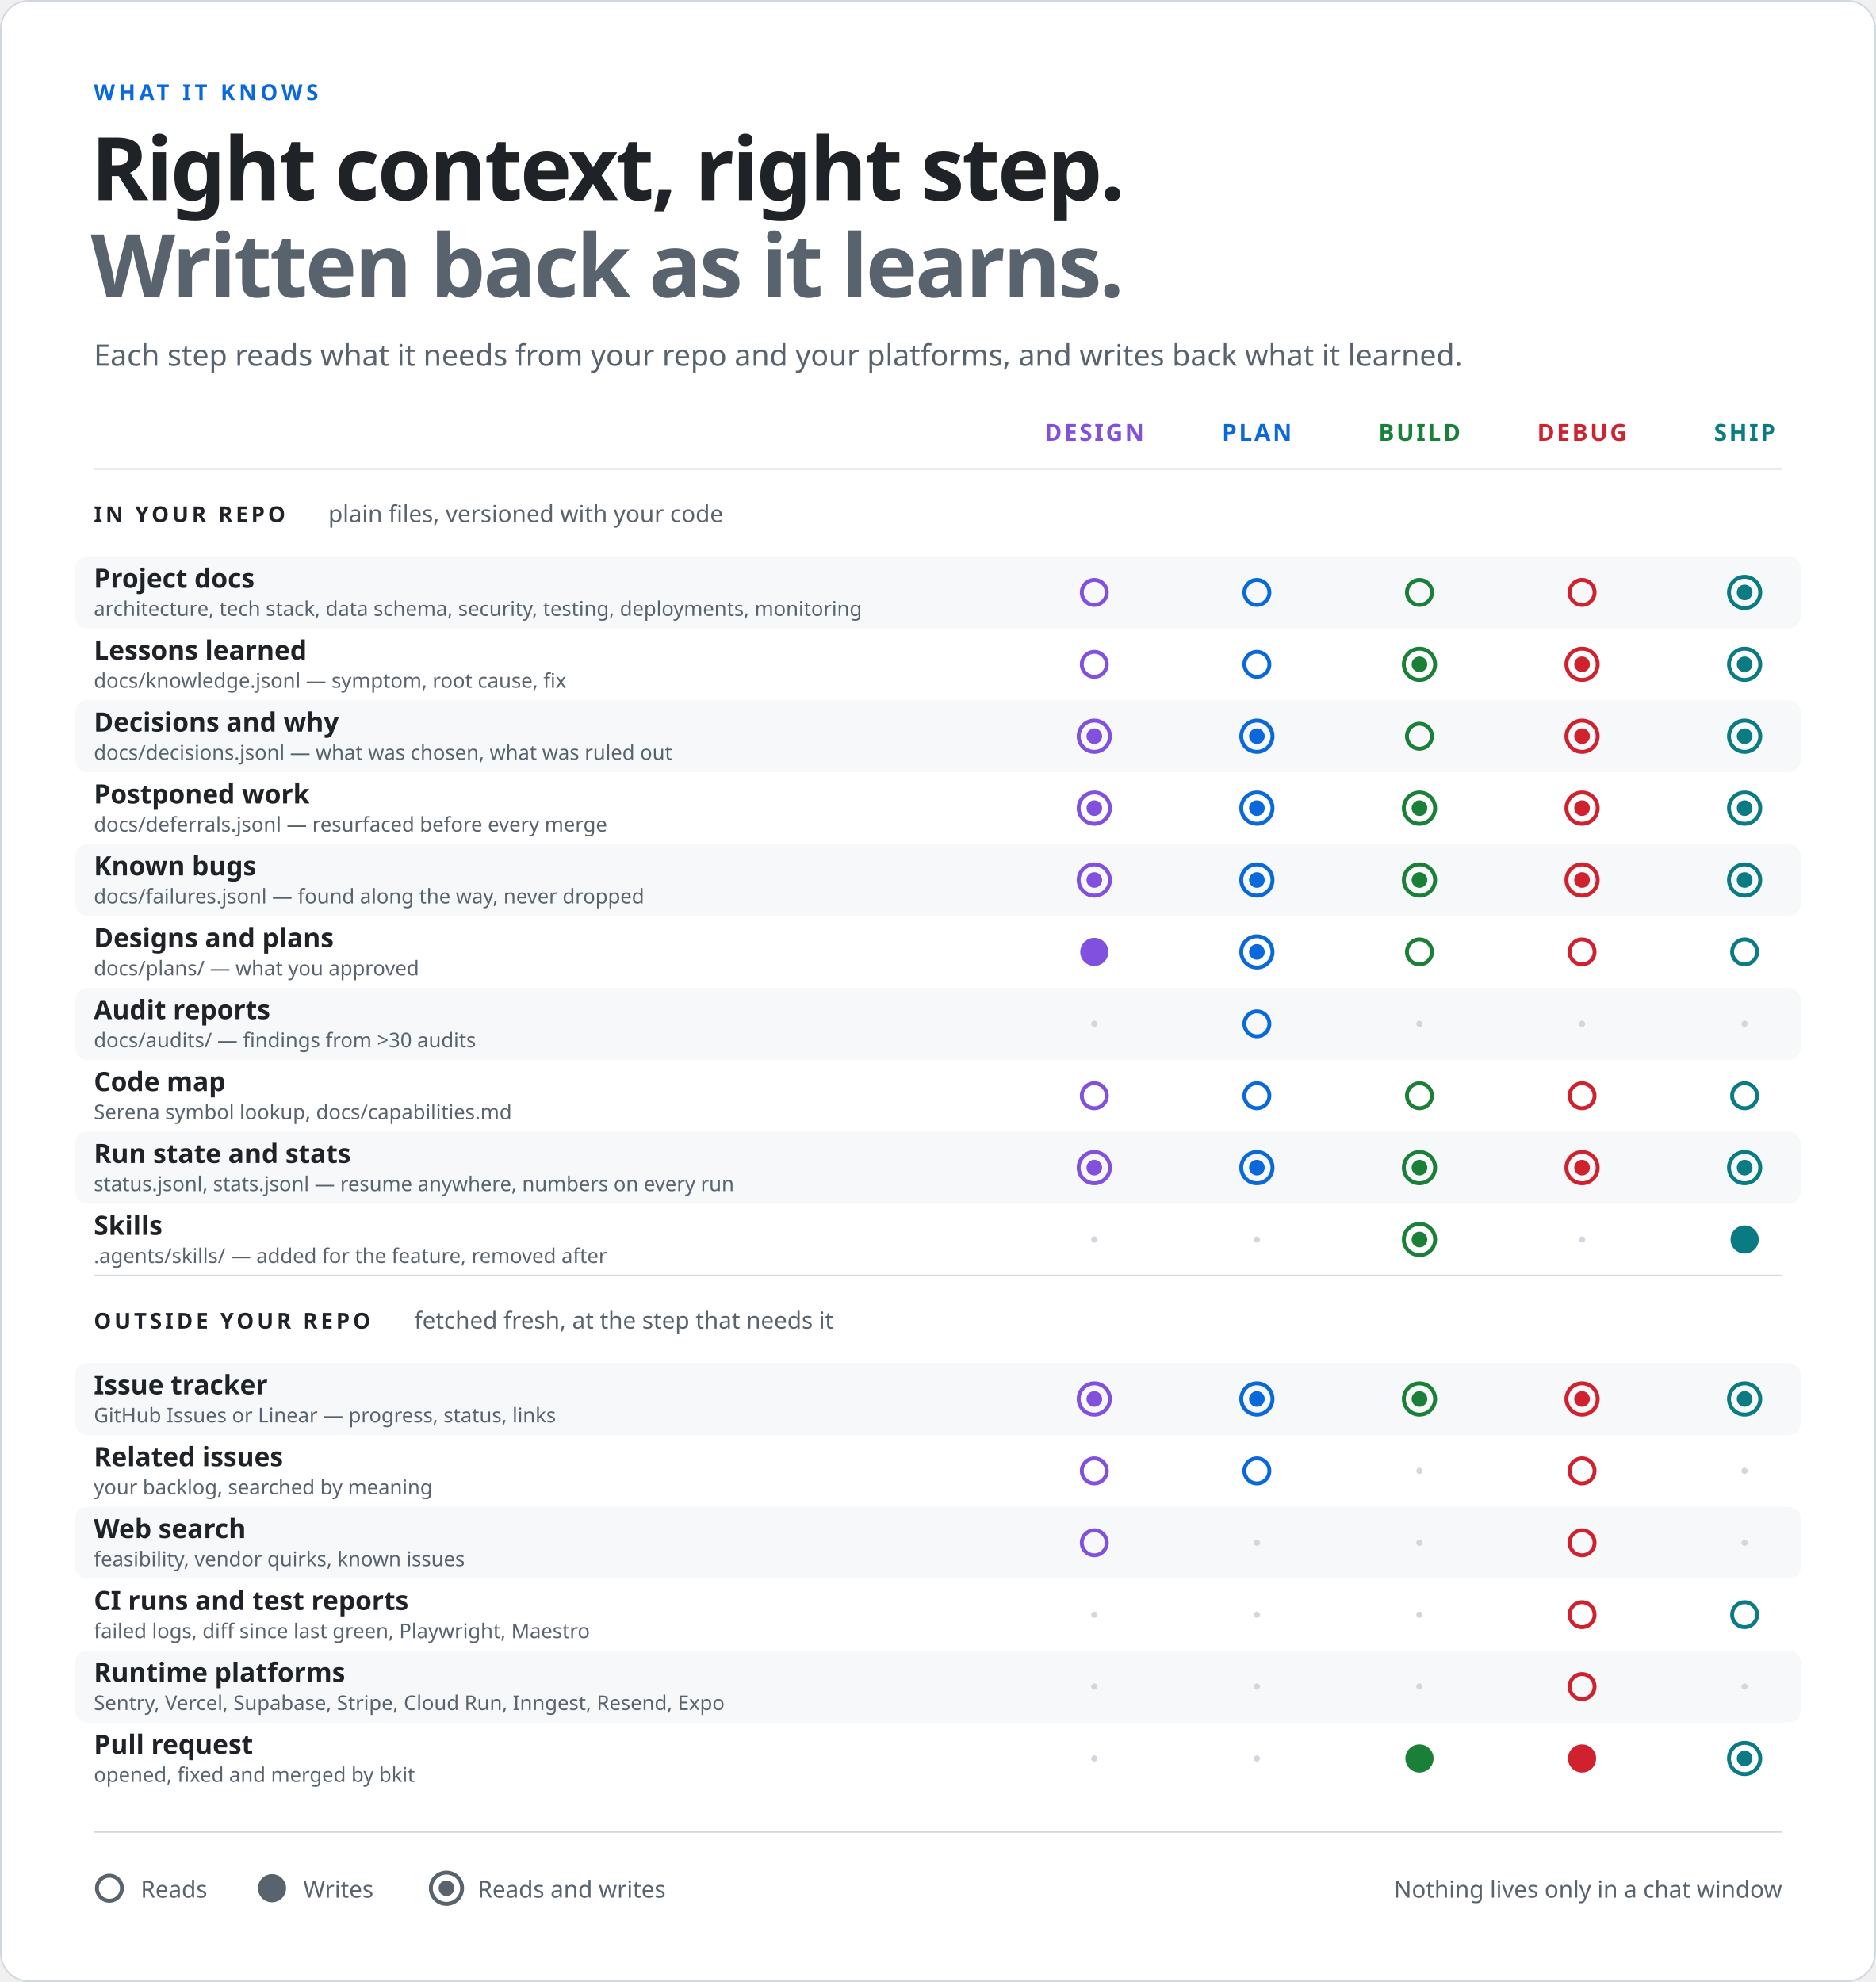
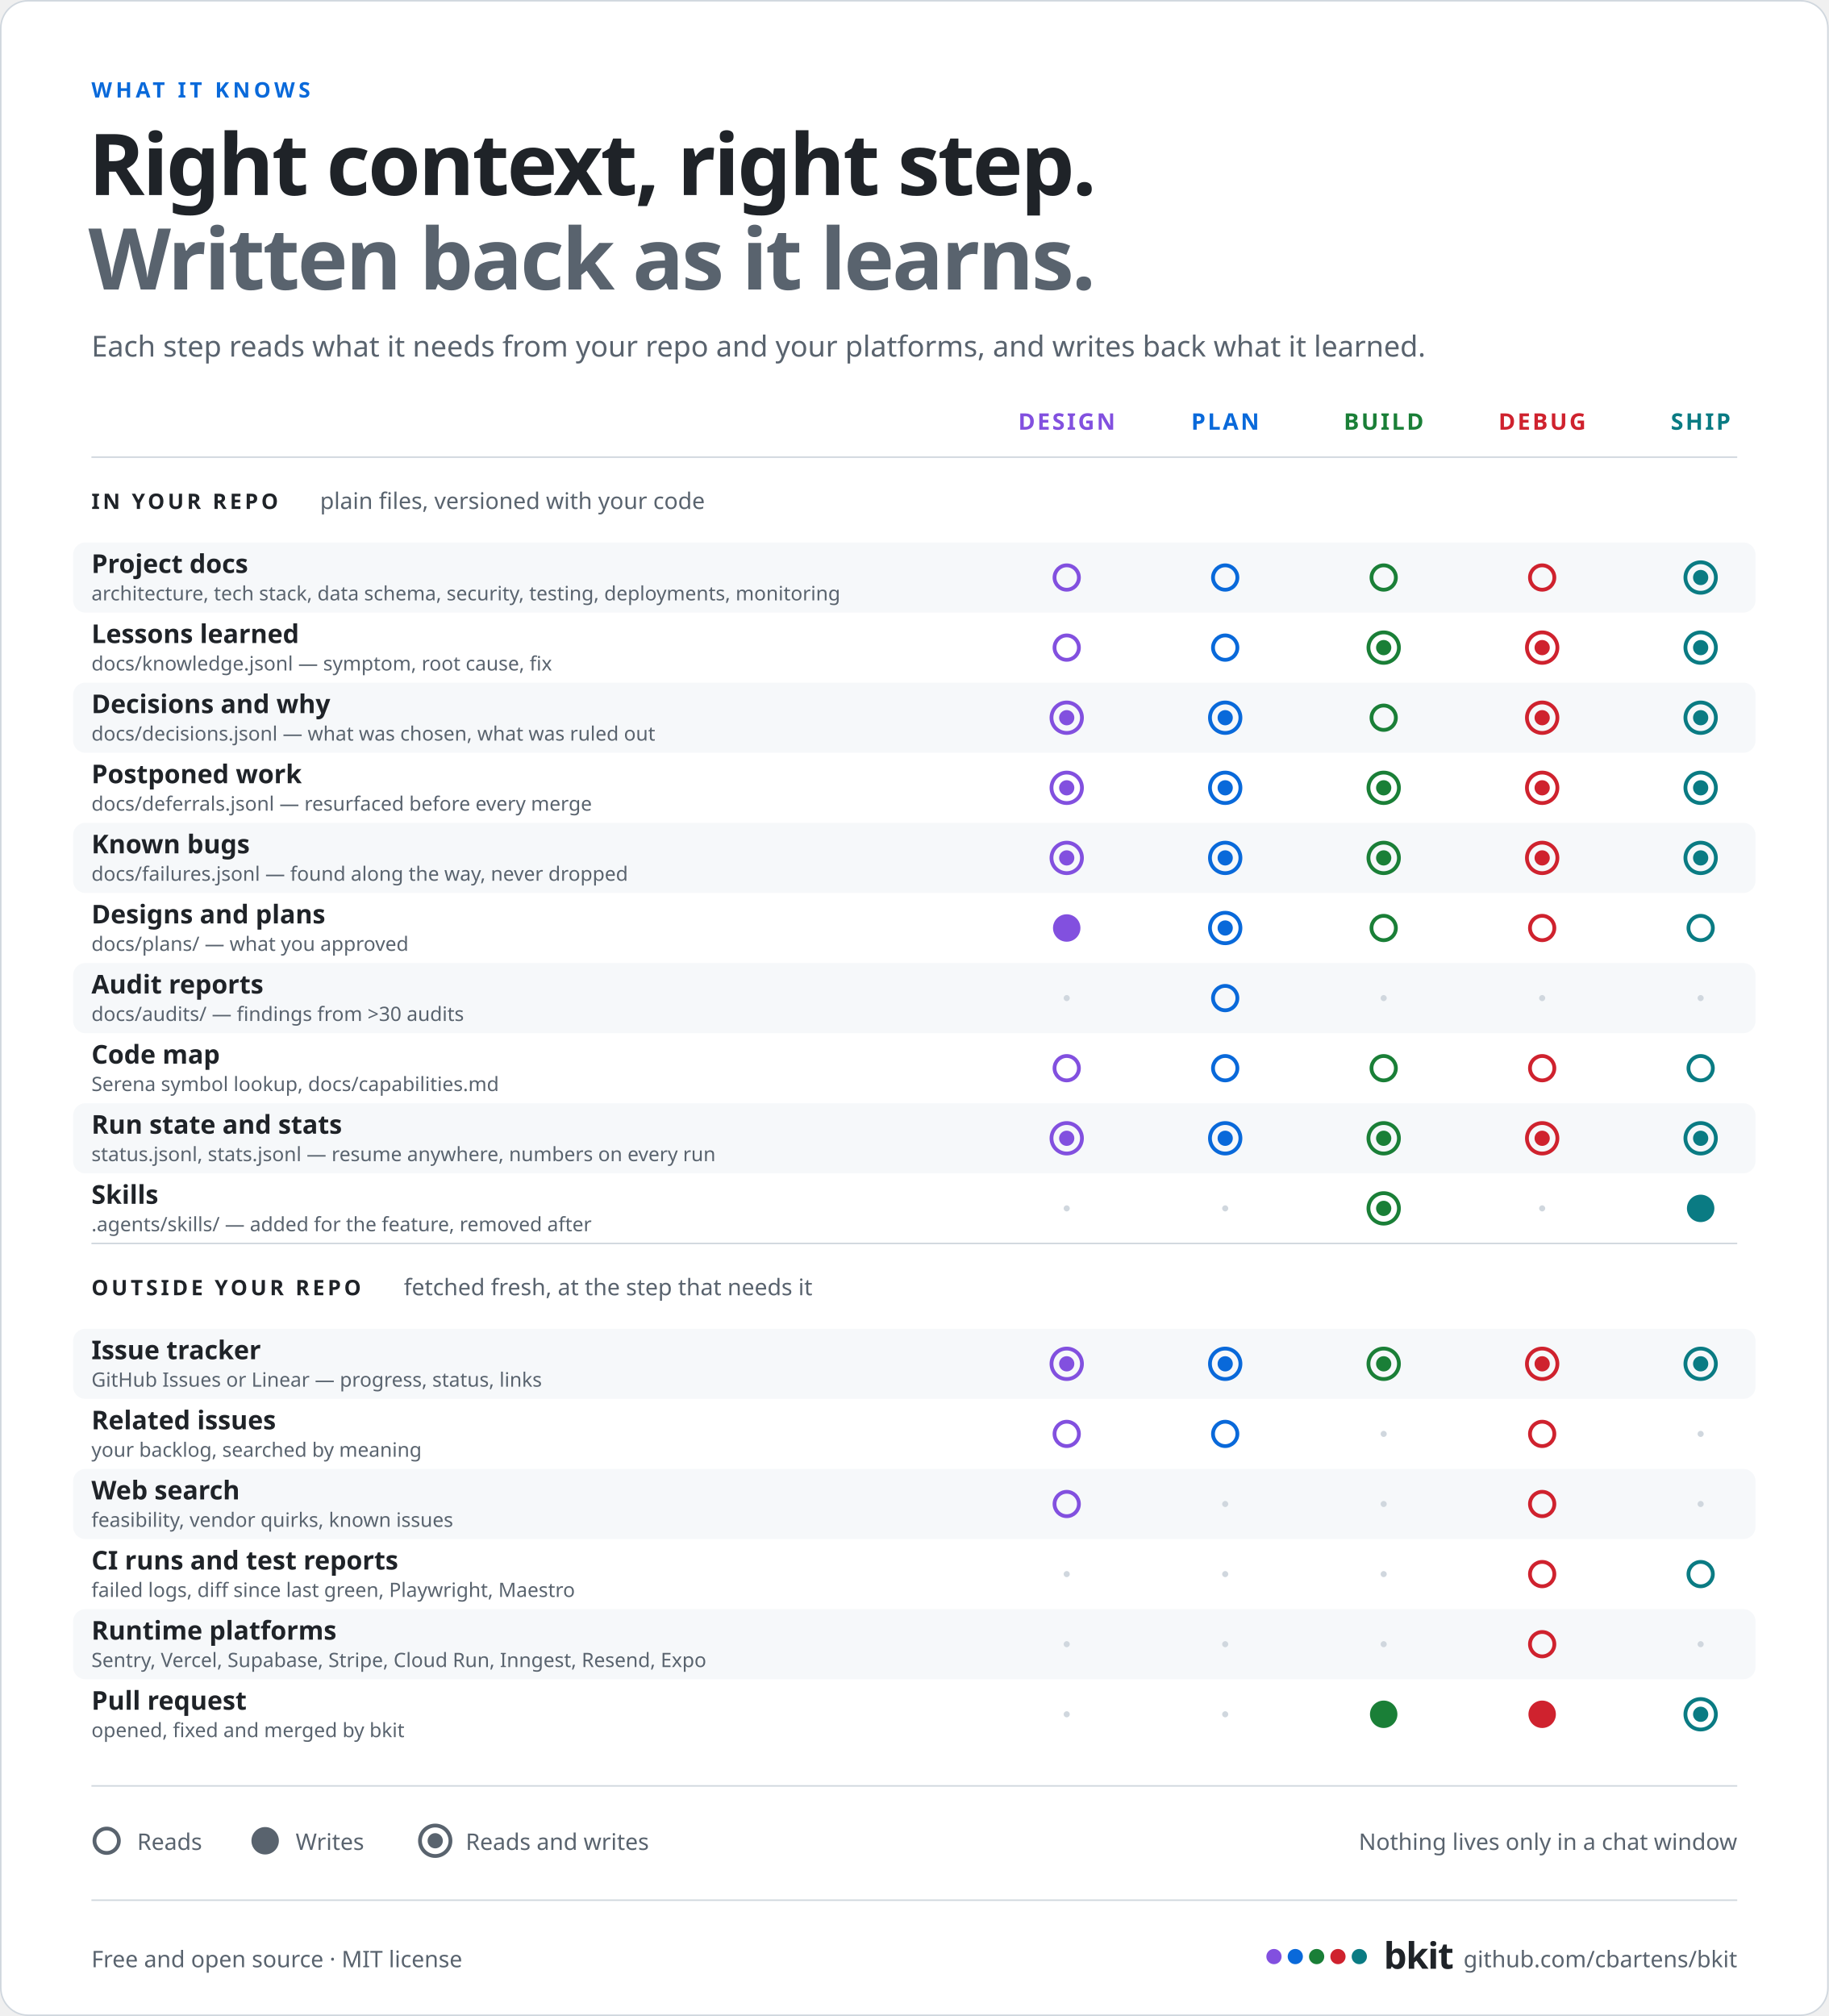
- <svg xmlns="http://www.w3.org/2000/svg" width="1200" height="1268" viewBox="0 0 1200 1268" role="img" aria-label="What it knows: right context, right step, written back as it learns. In your repo, bkit reads project docs at every step and updates them at ship; reads and writes lessons, decisions, postponed work and known bugs; writes designs and plans that later steps read; reads audit reports at plan and a code map at every step; keeps run state and stats at every step; adds skills at build and removes them at ship. Outside your repo, it reads and updates the GitHub or Linear issue at every step, searches related issues at design, plan and debug, searches the web at design and debug, reads CI runs and test reports at debug and ship, reads runtime platforms such as Sentry, Vercel, Supabase and Stripe at debug, and opens, fixes and merges the pull request.">
-   <rect x="0.5" y="0.5" width="1199" height="1267" rx="18" fill="#ffffff" stroke="#d0d7de" />
+ <svg xmlns="http://www.w3.org/2000/svg" width="1200" height="1323" viewBox="0 0 1200 1323" role="img" aria-label="What it knows: right context, right step, written back as it learns. In your repo, bkit reads project docs at every step and updates them at ship; reads and writes lessons, decisions, postponed work and known bugs; writes designs and plans that later steps read; reads audit reports at plan and a code map at every step; keeps run state and stats at every step; adds skills at build and removes them at ship. Outside your repo, it reads and updates the GitHub or Linear issue at every step, searches related issues at design, plan and debug, searches the web at design and debug, reads CI runs and test reports at debug and ship, reads runtime platforms such as Sentry, Vercel, Supabase and Stripe at debug, and opens, fixes and merges the pull request.">
+   <rect x="0.5" y="0.5" width="1199" height="1322" rx="18" fill="#ffffff" stroke="#d0d7de" />
  <text x="60" y="64" font-family="-apple-system, BlinkMacSystemFont, 'Segoe UI', 'Noto Sans', Helvetica, Arial, sans-serif" font-size="14" font-weight="700" fill="#0969da" text-anchor="start" letter-spacing="2.4">WHAT IT KNOWS</text>
  <text x="58" y="128" font-family="-apple-system, BlinkMacSystemFont, 'Segoe UI', 'Noto Sans', Helvetica, Arial, sans-serif" font-size="56" font-weight="800" fill="#1f2328" text-anchor="start" letter-spacing="-1.5">Right context, right step.</text>
  <text x="58" y="190" font-family="-apple-system, BlinkMacSystemFont, 'Segoe UI', 'Noto Sans', Helvetica, Arial, sans-serif" font-size="56" font-weight="800" fill="#59636e" text-anchor="start" letter-spacing="-1.5">Written back as it learns.</text>
  <text x="60" y="234" font-family="-apple-system, BlinkMacSystemFont, 'Segoe UI', 'Noto Sans', Helvetica, Arial, sans-serif" font-size="19" font-weight="400" fill="#59636e" text-anchor="start">Each step reads what it needs from your repo and your platforms, and writes back what it learned.</text>
  <text x="700" y="282" font-family="-apple-system, BlinkMacSystemFont, 'Segoe UI', 'Noto Sans', Helvetica, Arial, sans-serif" font-size="15" font-weight="800" fill="#8250df" text-anchor="middle" letter-spacing="1.4">DESIGN</text>
  <text x="804" y="282" font-family="-apple-system, BlinkMacSystemFont, 'Segoe UI', 'Noto Sans', Helvetica, Arial, sans-serif" font-size="15" font-weight="800" fill="#0969da" text-anchor="middle" letter-spacing="1.4">PLAN</text>
  <text x="908" y="282" font-family="-apple-system, BlinkMacSystemFont, 'Segoe UI', 'Noto Sans', Helvetica, Arial, sans-serif" font-size="15" font-weight="800" fill="#1a7f37" text-anchor="middle" letter-spacing="1.4">BUILD</text>
  <text x="1012" y="282" font-family="-apple-system, BlinkMacSystemFont, 'Segoe UI', 'Noto Sans', Helvetica, Arial, sans-serif" font-size="15" font-weight="800" fill="#cf222e" text-anchor="middle" letter-spacing="1.4">DEBUG</text>
  <text x="1116" y="282" font-family="-apple-system, BlinkMacSystemFont, 'Segoe UI', 'Noto Sans', Helvetica, Arial, sans-serif" font-size="15" font-weight="800" fill="#0a7b83" text-anchor="middle" letter-spacing="1.4">SHIP</text>
  <line x1="60" y1="300" x2="1140" y2="300" stroke="#d0d7de" />
  <text x="60" y="334" font-family="-apple-system, BlinkMacSystemFont, 'Segoe UI', 'Noto Sans', Helvetica, Arial, sans-serif" font-size="14" font-weight="800" fill="#1f2328" text-anchor="start" letter-spacing="2">IN YOUR REPO</text>
  <text x="210" y="334" font-family="-apple-system, BlinkMacSystemFont, 'Segoe UI', 'Noto Sans', Helvetica, Arial, sans-serif" font-size="15" font-weight="400" fill="#59636e" text-anchor="start">plain files, versioned with your code</text>
  <rect x="48" y="356" width="1104" height="46" rx="8" fill="#f6f8fa" />
  <text x="60" y="376" font-family="-apple-system, BlinkMacSystemFont, 'Segoe UI', 'Noto Sans', Helvetica, Arial, sans-serif" font-size="17" font-weight="700" fill="#1f2328" text-anchor="start">Project docs</text>
  <text x="60" y="394" font-family="-apple-system, BlinkMacSystemFont, 'Segoe UI', 'Noto Sans', Helvetica, Arial, sans-serif" font-size="13" font-weight="400" fill="#59636e" text-anchor="start">architecture, tech stack, data schema, security, testing, deployments, monitoring</text>
  <circle cx="700" cy="379" r="8" fill="none" stroke="#8250df" stroke-width="2.5" />
  <circle cx="804" cy="379" r="8" fill="none" stroke="#0969da" stroke-width="2.5" />
  <circle cx="908" cy="379" r="8" fill="none" stroke="#1a7f37" stroke-width="2.5" />
  <circle cx="1012" cy="379" r="8" fill="none" stroke="#cf222e" stroke-width="2.5" />
  <circle cx="1116" cy="379" r="10" fill="none" stroke="#0a7b83" stroke-width="2.5" />
  <circle cx="1116" cy="379" r="5" fill="#0a7b83" />
  <text x="60" y="422" font-family="-apple-system, BlinkMacSystemFont, 'Segoe UI', 'Noto Sans', Helvetica, Arial, sans-serif" font-size="17" font-weight="700" fill="#1f2328" text-anchor="start">Lessons learned</text>
  <text x="60" y="440" font-family="-apple-system, BlinkMacSystemFont, 'Segoe UI', 'Noto Sans', Helvetica, Arial, sans-serif" font-size="13" font-weight="400" fill="#59636e" text-anchor="start">docs/knowledge.jsonl — symptom, root cause, fix</text>
  <circle cx="700" cy="425" r="8" fill="none" stroke="#8250df" stroke-width="2.5" />
  <circle cx="804" cy="425" r="8" fill="none" stroke="#0969da" stroke-width="2.5" />
  <circle cx="908" cy="425" r="10" fill="none" stroke="#1a7f37" stroke-width="2.5" />
  <circle cx="908" cy="425" r="5" fill="#1a7f37" />
  <circle cx="1012" cy="425" r="10" fill="none" stroke="#cf222e" stroke-width="2.5" />
  <circle cx="1012" cy="425" r="5" fill="#cf222e" />
  <circle cx="1116" cy="425" r="10" fill="none" stroke="#0a7b83" stroke-width="2.5" />
  <circle cx="1116" cy="425" r="5" fill="#0a7b83" />
  <rect x="48" y="448" width="1104" height="46" rx="8" fill="#f6f8fa" />
  <text x="60" y="468" font-family="-apple-system, BlinkMacSystemFont, 'Segoe UI', 'Noto Sans', Helvetica, Arial, sans-serif" font-size="17" font-weight="700" fill="#1f2328" text-anchor="start">Decisions and why</text>
  <text x="60" y="486" font-family="-apple-system, BlinkMacSystemFont, 'Segoe UI', 'Noto Sans', Helvetica, Arial, sans-serif" font-size="13" font-weight="400" fill="#59636e" text-anchor="start">docs/decisions.jsonl — what was chosen, what was ruled out</text>
  <circle cx="700" cy="471" r="10" fill="none" stroke="#8250df" stroke-width="2.5" />
  <circle cx="700" cy="471" r="5" fill="#8250df" />
  <circle cx="804" cy="471" r="10" fill="none" stroke="#0969da" stroke-width="2.5" />
  <circle cx="804" cy="471" r="5" fill="#0969da" />
  <circle cx="908" cy="471" r="8" fill="none" stroke="#1a7f37" stroke-width="2.5" />
  <circle cx="1012" cy="471" r="10" fill="none" stroke="#cf222e" stroke-width="2.5" />
  <circle cx="1012" cy="471" r="5" fill="#cf222e" />
  <circle cx="1116" cy="471" r="10" fill="none" stroke="#0a7b83" stroke-width="2.5" />
  <circle cx="1116" cy="471" r="5" fill="#0a7b83" />
  <text x="60" y="514" font-family="-apple-system, BlinkMacSystemFont, 'Segoe UI', 'Noto Sans', Helvetica, Arial, sans-serif" font-size="17" font-weight="700" fill="#1f2328" text-anchor="start">Postponed work</text>
  <text x="60" y="532" font-family="-apple-system, BlinkMacSystemFont, 'Segoe UI', 'Noto Sans', Helvetica, Arial, sans-serif" font-size="13" font-weight="400" fill="#59636e" text-anchor="start">docs/deferrals.jsonl — resurfaced before every merge</text>
  <circle cx="700" cy="517" r="10" fill="none" stroke="#8250df" stroke-width="2.5" />
  <circle cx="700" cy="517" r="5" fill="#8250df" />
  <circle cx="804" cy="517" r="10" fill="none" stroke="#0969da" stroke-width="2.5" />
  <circle cx="804" cy="517" r="5" fill="#0969da" />
  <circle cx="908" cy="517" r="10" fill="none" stroke="#1a7f37" stroke-width="2.5" />
  <circle cx="908" cy="517" r="5" fill="#1a7f37" />
  <circle cx="1012" cy="517" r="10" fill="none" stroke="#cf222e" stroke-width="2.5" />
  <circle cx="1012" cy="517" r="5" fill="#cf222e" />
  <circle cx="1116" cy="517" r="10" fill="none" stroke="#0a7b83" stroke-width="2.5" />
  <circle cx="1116" cy="517" r="5" fill="#0a7b83" />
  <rect x="48" y="540" width="1104" height="46" rx="8" fill="#f6f8fa" />
  <text x="60" y="560" font-family="-apple-system, BlinkMacSystemFont, 'Segoe UI', 'Noto Sans', Helvetica, Arial, sans-serif" font-size="17" font-weight="700" fill="#1f2328" text-anchor="start">Known bugs</text>
  <text x="60" y="578" font-family="-apple-system, BlinkMacSystemFont, 'Segoe UI', 'Noto Sans', Helvetica, Arial, sans-serif" font-size="13" font-weight="400" fill="#59636e" text-anchor="start">docs/failures.jsonl — found along the way, never dropped</text>
  <circle cx="700" cy="563" r="10" fill="none" stroke="#8250df" stroke-width="2.5" />
  <circle cx="700" cy="563" r="5" fill="#8250df" />
  <circle cx="804" cy="563" r="10" fill="none" stroke="#0969da" stroke-width="2.5" />
  <circle cx="804" cy="563" r="5" fill="#0969da" />
  <circle cx="908" cy="563" r="10" fill="none" stroke="#1a7f37" stroke-width="2.5" />
  <circle cx="908" cy="563" r="5" fill="#1a7f37" />
  <circle cx="1012" cy="563" r="10" fill="none" stroke="#cf222e" stroke-width="2.5" />
  <circle cx="1012" cy="563" r="5" fill="#cf222e" />
  <circle cx="1116" cy="563" r="10" fill="none" stroke="#0a7b83" stroke-width="2.5" />
  <circle cx="1116" cy="563" r="5" fill="#0a7b83" />
  <text x="60" y="606" font-family="-apple-system, BlinkMacSystemFont, 'Segoe UI', 'Noto Sans', Helvetica, Arial, sans-serif" font-size="17" font-weight="700" fill="#1f2328" text-anchor="start">Designs and plans</text>
  <text x="60" y="624" font-family="-apple-system, BlinkMacSystemFont, 'Segoe UI', 'Noto Sans', Helvetica, Arial, sans-serif" font-size="13" font-weight="400" fill="#59636e" text-anchor="start">docs/plans/ — what you approved</text>
  <circle cx="700" cy="609" r="9" fill="#8250df" />
  <circle cx="804" cy="609" r="10" fill="none" stroke="#0969da" stroke-width="2.5" />
  <circle cx="804" cy="609" r="5" fill="#0969da" />
  <circle cx="908" cy="609" r="8" fill="none" stroke="#1a7f37" stroke-width="2.5" />
  <circle cx="1012" cy="609" r="8" fill="none" stroke="#cf222e" stroke-width="2.5" />
  <circle cx="1116" cy="609" r="8" fill="none" stroke="#0a7b83" stroke-width="2.5" />
  <rect x="48" y="632" width="1104" height="46" rx="8" fill="#f6f8fa" />
  <text x="60" y="652" font-family="-apple-system, BlinkMacSystemFont, 'Segoe UI', 'Noto Sans', Helvetica, Arial, sans-serif" font-size="17" font-weight="700" fill="#1f2328" text-anchor="start">Audit reports</text>
  <text x="60" y="670" font-family="-apple-system, BlinkMacSystemFont, 'Segoe UI', 'Noto Sans', Helvetica, Arial, sans-serif" font-size="13" font-weight="400" fill="#59636e" text-anchor="start">docs/audits/ — findings from &gt;30 audits</text>
  <circle cx="700" cy="655" r="2" fill="#d0d7de" />
  <circle cx="804" cy="655" r="8" fill="none" stroke="#0969da" stroke-width="2.5" />
  <circle cx="908" cy="655" r="2" fill="#d0d7de" />
  <circle cx="1012" cy="655" r="2" fill="#d0d7de" />
  <circle cx="1116" cy="655" r="2" fill="#d0d7de" />
  <text x="60" y="698" font-family="-apple-system, BlinkMacSystemFont, 'Segoe UI', 'Noto Sans', Helvetica, Arial, sans-serif" font-size="17" font-weight="700" fill="#1f2328" text-anchor="start">Code map</text>
  <text x="60" y="716" font-family="-apple-system, BlinkMacSystemFont, 'Segoe UI', 'Noto Sans', Helvetica, Arial, sans-serif" font-size="13" font-weight="400" fill="#59636e" text-anchor="start">Serena symbol lookup, docs/capabilities.md</text>
  <circle cx="700" cy="701" r="8" fill="none" stroke="#8250df" stroke-width="2.5" />
  <circle cx="804" cy="701" r="8" fill="none" stroke="#0969da" stroke-width="2.5" />
  <circle cx="908" cy="701" r="8" fill="none" stroke="#1a7f37" stroke-width="2.5" />
  <circle cx="1012" cy="701" r="8" fill="none" stroke="#cf222e" stroke-width="2.5" />
  <circle cx="1116" cy="701" r="8" fill="none" stroke="#0a7b83" stroke-width="2.5" />
  <rect x="48" y="724" width="1104" height="46" rx="8" fill="#f6f8fa" />
  <text x="60" y="744" font-family="-apple-system, BlinkMacSystemFont, 'Segoe UI', 'Noto Sans', Helvetica, Arial, sans-serif" font-size="17" font-weight="700" fill="#1f2328" text-anchor="start">Run state and stats</text>
  <text x="60" y="762" font-family="-apple-system, BlinkMacSystemFont, 'Segoe UI', 'Noto Sans', Helvetica, Arial, sans-serif" font-size="13" font-weight="400" fill="#59636e" text-anchor="start">status.jsonl, stats.jsonl — resume anywhere, numbers on every run</text>
  <circle cx="700" cy="747" r="10" fill="none" stroke="#8250df" stroke-width="2.5" />
  <circle cx="700" cy="747" r="5" fill="#8250df" />
  <circle cx="804" cy="747" r="10" fill="none" stroke="#0969da" stroke-width="2.5" />
  <circle cx="804" cy="747" r="5" fill="#0969da" />
  <circle cx="908" cy="747" r="10" fill="none" stroke="#1a7f37" stroke-width="2.5" />
  <circle cx="908" cy="747" r="5" fill="#1a7f37" />
  <circle cx="1012" cy="747" r="10" fill="none" stroke="#cf222e" stroke-width="2.5" />
  <circle cx="1012" cy="747" r="5" fill="#cf222e" />
  <circle cx="1116" cy="747" r="10" fill="none" stroke="#0a7b83" stroke-width="2.5" />
  <circle cx="1116" cy="747" r="5" fill="#0a7b83" />
  <text x="60" y="790" font-family="-apple-system, BlinkMacSystemFont, 'Segoe UI', 'Noto Sans', Helvetica, Arial, sans-serif" font-size="17" font-weight="700" fill="#1f2328" text-anchor="start">Skills</text>
  <text x="60" y="808" font-family="-apple-system, BlinkMacSystemFont, 'Segoe UI', 'Noto Sans', Helvetica, Arial, sans-serif" font-size="13" font-weight="400" fill="#59636e" text-anchor="start">.agents/skills/ — added for the feature, removed after</text>
  <circle cx="700" cy="793" r="2" fill="#d0d7de" />
  <circle cx="804" cy="793" r="2" fill="#d0d7de" />
  <circle cx="908" cy="793" r="10" fill="none" stroke="#1a7f37" stroke-width="2.5" />
  <circle cx="908" cy="793" r="5" fill="#1a7f37" />
  <circle cx="1012" cy="793" r="2" fill="#d0d7de" />
  <circle cx="1116" cy="793" r="9" fill="#0a7b83" />
  <line x1="60" y1="816" x2="1140" y2="816" stroke="#d0d7de" />
  <text x="60" y="850" font-family="-apple-system, BlinkMacSystemFont, 'Segoe UI', 'Noto Sans', Helvetica, Arial, sans-serif" font-size="14" font-weight="800" fill="#1f2328" text-anchor="start" letter-spacing="2">OUTSIDE YOUR REPO</text>
  <text x="265" y="850" font-family="-apple-system, BlinkMacSystemFont, 'Segoe UI', 'Noto Sans', Helvetica, Arial, sans-serif" font-size="15" font-weight="400" fill="#59636e" text-anchor="start">fetched fresh, at the step that needs it</text>
  <rect x="48" y="872" width="1104" height="46" rx="8" fill="#f6f8fa" />
  <text x="60" y="892" font-family="-apple-system, BlinkMacSystemFont, 'Segoe UI', 'Noto Sans', Helvetica, Arial, sans-serif" font-size="17" font-weight="700" fill="#1f2328" text-anchor="start">Issue tracker</text>
  <text x="60" y="910" font-family="-apple-system, BlinkMacSystemFont, 'Segoe UI', 'Noto Sans', Helvetica, Arial, sans-serif" font-size="13" font-weight="400" fill="#59636e" text-anchor="start">GitHub Issues or Linear — progress, status, links</text>
  <circle cx="700" cy="895" r="10" fill="none" stroke="#8250df" stroke-width="2.5" />
  <circle cx="700" cy="895" r="5" fill="#8250df" />
  <circle cx="804" cy="895" r="10" fill="none" stroke="#0969da" stroke-width="2.5" />
  <circle cx="804" cy="895" r="5" fill="#0969da" />
  <circle cx="908" cy="895" r="10" fill="none" stroke="#1a7f37" stroke-width="2.5" />
  <circle cx="908" cy="895" r="5" fill="#1a7f37" />
  <circle cx="1012" cy="895" r="10" fill="none" stroke="#cf222e" stroke-width="2.5" />
  <circle cx="1012" cy="895" r="5" fill="#cf222e" />
  <circle cx="1116" cy="895" r="10" fill="none" stroke="#0a7b83" stroke-width="2.5" />
  <circle cx="1116" cy="895" r="5" fill="#0a7b83" />
  <text x="60" y="938" font-family="-apple-system, BlinkMacSystemFont, 'Segoe UI', 'Noto Sans', Helvetica, Arial, sans-serif" font-size="17" font-weight="700" fill="#1f2328" text-anchor="start">Related issues</text>
  <text x="60" y="956" font-family="-apple-system, BlinkMacSystemFont, 'Segoe UI', 'Noto Sans', Helvetica, Arial, sans-serif" font-size="13" font-weight="400" fill="#59636e" text-anchor="start">your backlog, searched by meaning</text>
  <circle cx="700" cy="941" r="8" fill="none" stroke="#8250df" stroke-width="2.5" />
  <circle cx="804" cy="941" r="8" fill="none" stroke="#0969da" stroke-width="2.5" />
  <circle cx="908" cy="941" r="2" fill="#d0d7de" />
  <circle cx="1012" cy="941" r="8" fill="none" stroke="#cf222e" stroke-width="2.5" />
  <circle cx="1116" cy="941" r="2" fill="#d0d7de" />
  <rect x="48" y="964" width="1104" height="46" rx="8" fill="#f6f8fa" />
  <text x="60" y="984" font-family="-apple-system, BlinkMacSystemFont, 'Segoe UI', 'Noto Sans', Helvetica, Arial, sans-serif" font-size="17" font-weight="700" fill="#1f2328" text-anchor="start">Web search</text>
  <text x="60" y="1002" font-family="-apple-system, BlinkMacSystemFont, 'Segoe UI', 'Noto Sans', Helvetica, Arial, sans-serif" font-size="13" font-weight="400" fill="#59636e" text-anchor="start">feasibility, vendor quirks, known issues</text>
  <circle cx="700" cy="987" r="8" fill="none" stroke="#8250df" stroke-width="2.5" />
  <circle cx="804" cy="987" r="2" fill="#d0d7de" />
  <circle cx="908" cy="987" r="2" fill="#d0d7de" />
  <circle cx="1012" cy="987" r="8" fill="none" stroke="#cf222e" stroke-width="2.5" />
  <circle cx="1116" cy="987" r="2" fill="#d0d7de" />
  <text x="60" y="1030" font-family="-apple-system, BlinkMacSystemFont, 'Segoe UI', 'Noto Sans', Helvetica, Arial, sans-serif" font-size="17" font-weight="700" fill="#1f2328" text-anchor="start">CI runs and test reports</text>
  <text x="60" y="1048" font-family="-apple-system, BlinkMacSystemFont, 'Segoe UI', 'Noto Sans', Helvetica, Arial, sans-serif" font-size="13" font-weight="400" fill="#59636e" text-anchor="start">failed logs, diff since last green, Playwright, Maestro</text>
  <circle cx="700" cy="1033" r="2" fill="#d0d7de" />
  <circle cx="804" cy="1033" r="2" fill="#d0d7de" />
  <circle cx="908" cy="1033" r="2" fill="#d0d7de" />
  <circle cx="1012" cy="1033" r="8" fill="none" stroke="#cf222e" stroke-width="2.5" />
  <circle cx="1116" cy="1033" r="8" fill="none" stroke="#0a7b83" stroke-width="2.5" />
  <rect x="48" y="1056" width="1104" height="46" rx="8" fill="#f6f8fa" />
  <text x="60" y="1076" font-family="-apple-system, BlinkMacSystemFont, 'Segoe UI', 'Noto Sans', Helvetica, Arial, sans-serif" font-size="17" font-weight="700" fill="#1f2328" text-anchor="start">Runtime platforms</text>
  <text x="60" y="1094" font-family="-apple-system, BlinkMacSystemFont, 'Segoe UI', 'Noto Sans', Helvetica, Arial, sans-serif" font-size="13" font-weight="400" fill="#59636e" text-anchor="start">Sentry, Vercel, Supabase, Stripe, Cloud Run, Inngest, Resend, Expo</text>
  <circle cx="700" cy="1079" r="2" fill="#d0d7de" />
  <circle cx="804" cy="1079" r="2" fill="#d0d7de" />
  <circle cx="908" cy="1079" r="2" fill="#d0d7de" />
  <circle cx="1012" cy="1079" r="8" fill="none" stroke="#cf222e" stroke-width="2.5" />
  <circle cx="1116" cy="1079" r="2" fill="#d0d7de" />
  <text x="60" y="1122" font-family="-apple-system, BlinkMacSystemFont, 'Segoe UI', 'Noto Sans', Helvetica, Arial, sans-serif" font-size="17" font-weight="700" fill="#1f2328" text-anchor="start">Pull request</text>
  <text x="60" y="1140" font-family="-apple-system, BlinkMacSystemFont, 'Segoe UI', 'Noto Sans', Helvetica, Arial, sans-serif" font-size="13" font-weight="400" fill="#59636e" text-anchor="start">opened, fixed and merged by bkit</text>
  <circle cx="700" cy="1125" r="2" fill="#d0d7de" />
  <circle cx="804" cy="1125" r="2" fill="#d0d7de" />
  <circle cx="908" cy="1125" r="9" fill="#1a7f37" />
  <circle cx="1012" cy="1125" r="9" fill="#cf222e" />
  <circle cx="1116" cy="1125" r="10" fill="none" stroke="#0a7b83" stroke-width="2.5" />
  <circle cx="1116" cy="1125" r="5" fill="#0a7b83" />
  <line x1="60" y1="1172" x2="1140" y2="1172" stroke="#d0d7de" />
  <circle cx="70" cy="1208" r="8" fill="none" stroke="#59636e" stroke-width="2.5" />
  <text x="90" y="1214" font-family="-apple-system, BlinkMacSystemFont, 'Segoe UI', 'Noto Sans', Helvetica, Arial, sans-serif" font-size="15" font-weight="400" fill="#59636e" text-anchor="start">Reads</text>
  <circle cx="174" cy="1208" r="9" fill="#59636e" />
  <text x="194" y="1214" font-family="-apple-system, BlinkMacSystemFont, 'Segoe UI', 'Noto Sans', Helvetica, Arial, sans-serif" font-size="15" font-weight="400" fill="#59636e" text-anchor="start">Writes</text>
  <circle cx="285.6" cy="1208" r="10" fill="none" stroke="#59636e" stroke-width="2.5" />
  <circle cx="285.6" cy="1208" r="5" fill="#59636e" />
  <text x="305.6" y="1214" font-family="-apple-system, BlinkMacSystemFont, 'Segoe UI', 'Noto Sans', Helvetica, Arial, sans-serif" font-size="15" font-weight="400" fill="#59636e" text-anchor="start">Reads and writes</text>
  <text x="1140" y="1214" font-family="-apple-system, BlinkMacSystemFont, 'Segoe UI', 'Noto Sans', Helvetica, Arial, sans-serif" font-size="15" font-weight="400" fill="#59636e" text-anchor="end">Nothing lives only in a chat window</text>
+   <line x1="60" y1="1247" x2="1140" y2="1247" stroke="#d0d7de" />
+   <circle cx="836" cy="1284" r="5" fill="#8250df" />
+   <circle cx="850" cy="1284" r="5" fill="#0969da" />
+   <circle cx="864" cy="1284" r="5" fill="#1a7f37" />
+   <circle cx="878" cy="1284" r="5" fill="#cf222e" />
+   <circle cx="892" cy="1284" r="5" fill="#0a7b83" />
+   <text x="60" y="1291" font-family="-apple-system, BlinkMacSystemFont, 'Segoe UI', 'Noto Sans', Helvetica, Arial, sans-serif" font-size="15" font-weight="400" fill="#59636e" text-anchor="start">Free and open source  ·  MIT license</text>
+   <text x="908" y="1292" font-family="-apple-system, BlinkMacSystemFont, 'Segoe UI', 'Noto Sans', Helvetica, Arial, sans-serif" font-size="24" font-weight="800" fill="#1f2328" text-anchor="start" letter-spacing="-0.6">bkit</text>
+   <text x="1140" y="1291" font-family="-apple-system, BlinkMacSystemFont, 'Segoe UI', 'Noto Sans', Helvetica, Arial, sans-serif" font-size="15" font-weight="400" fill="#59636e" text-anchor="end">github.com/cbartens/bkit</text>
</svg>
